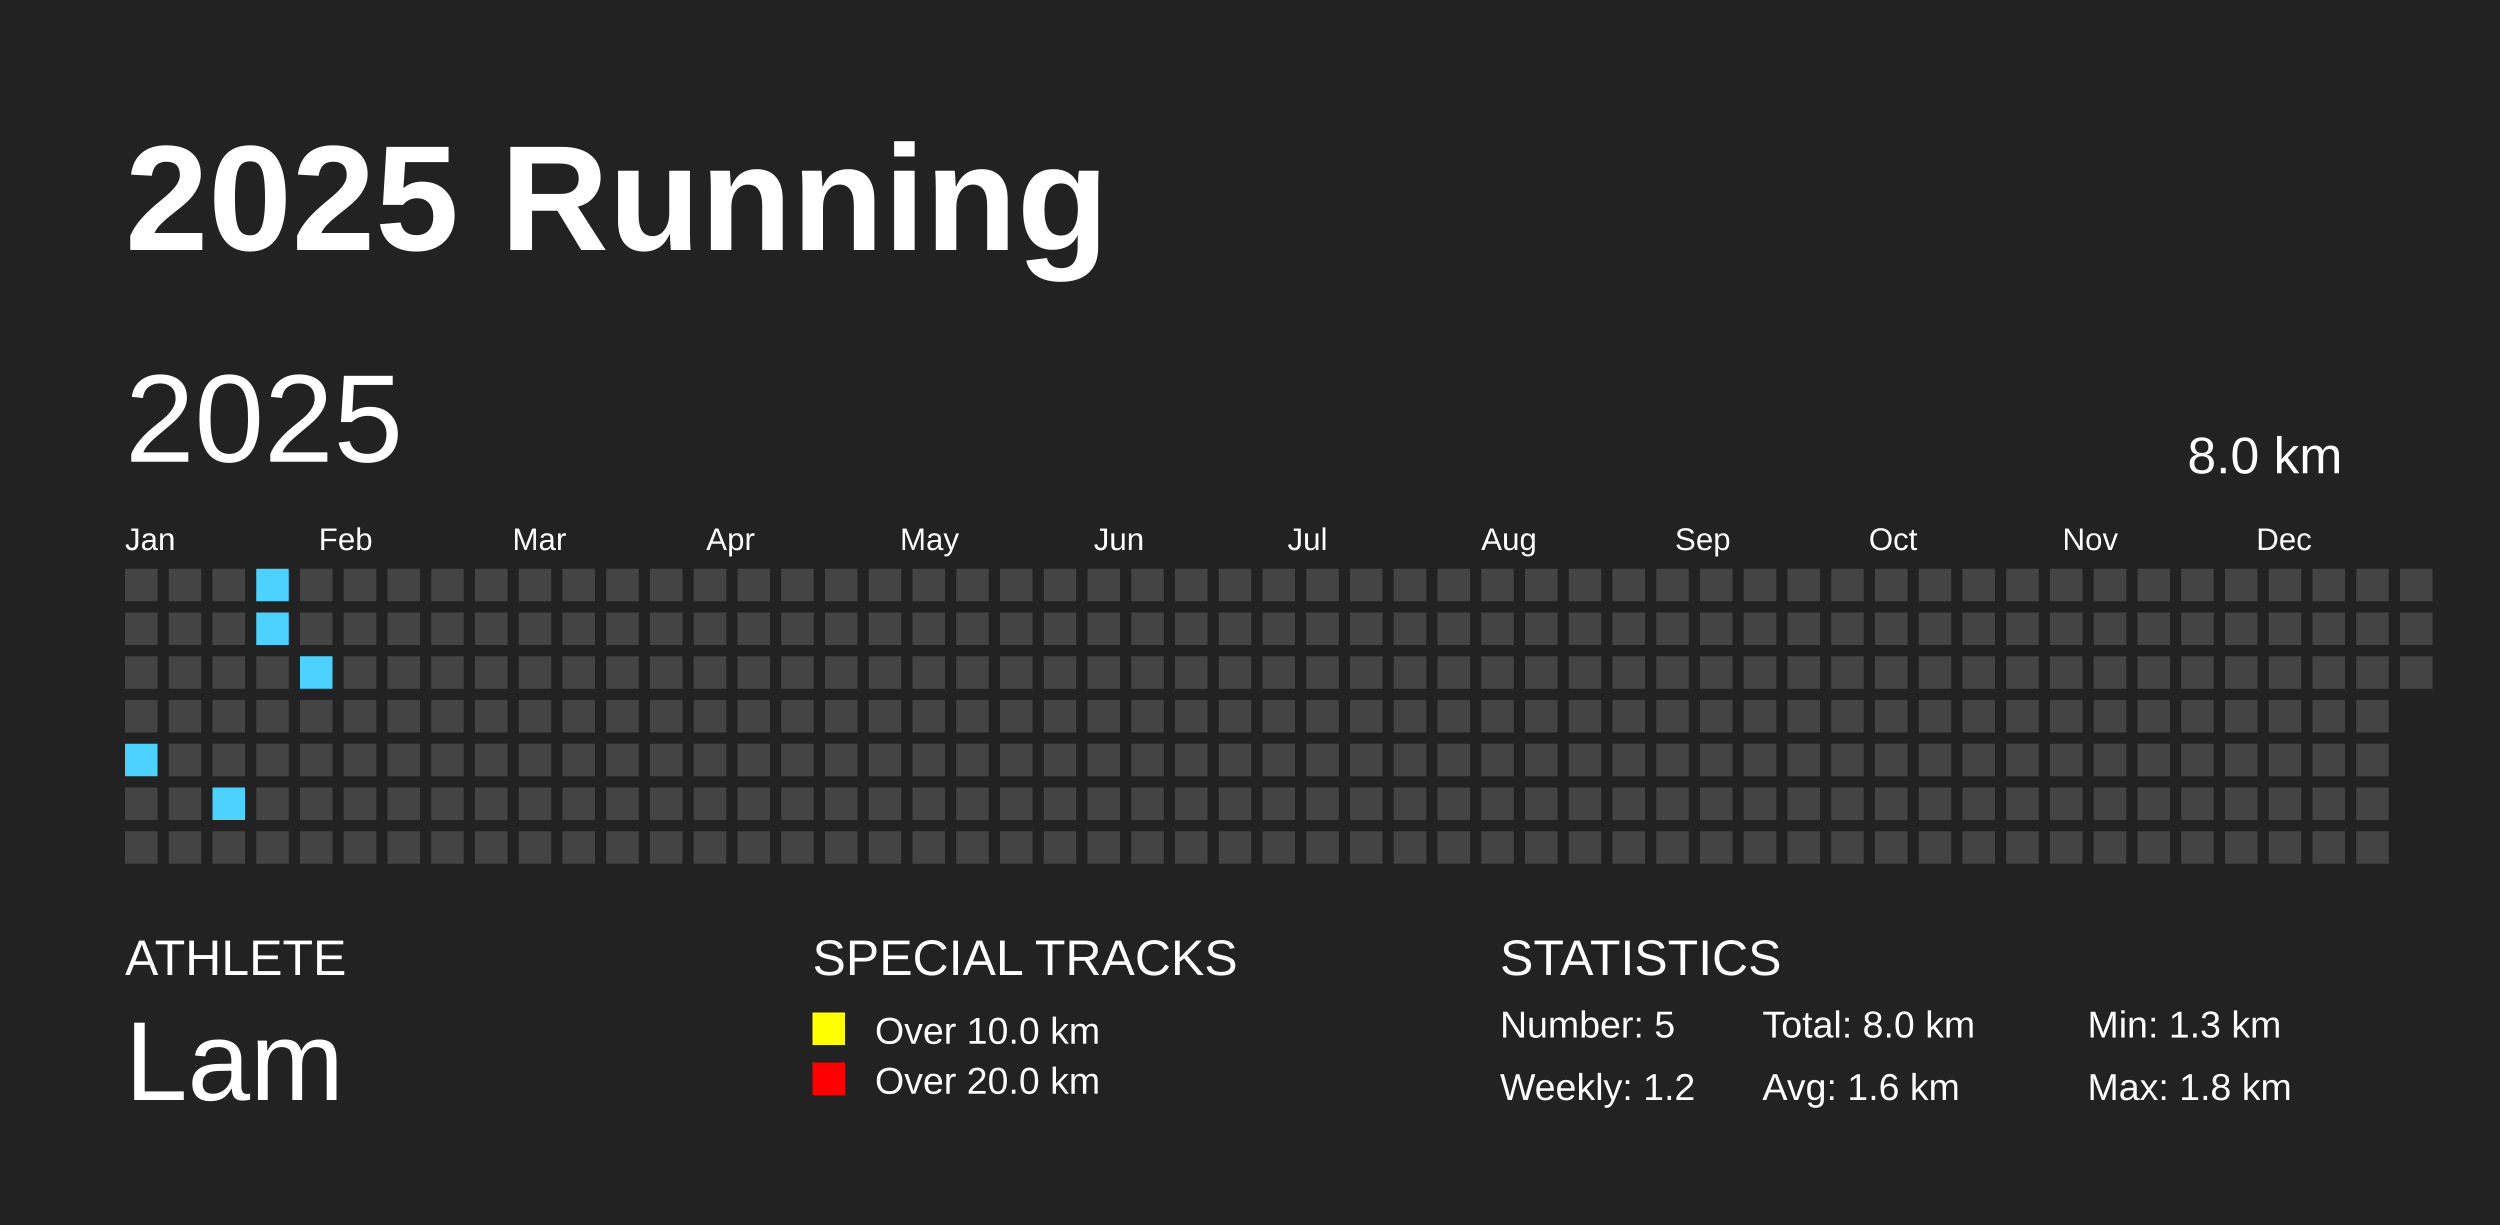
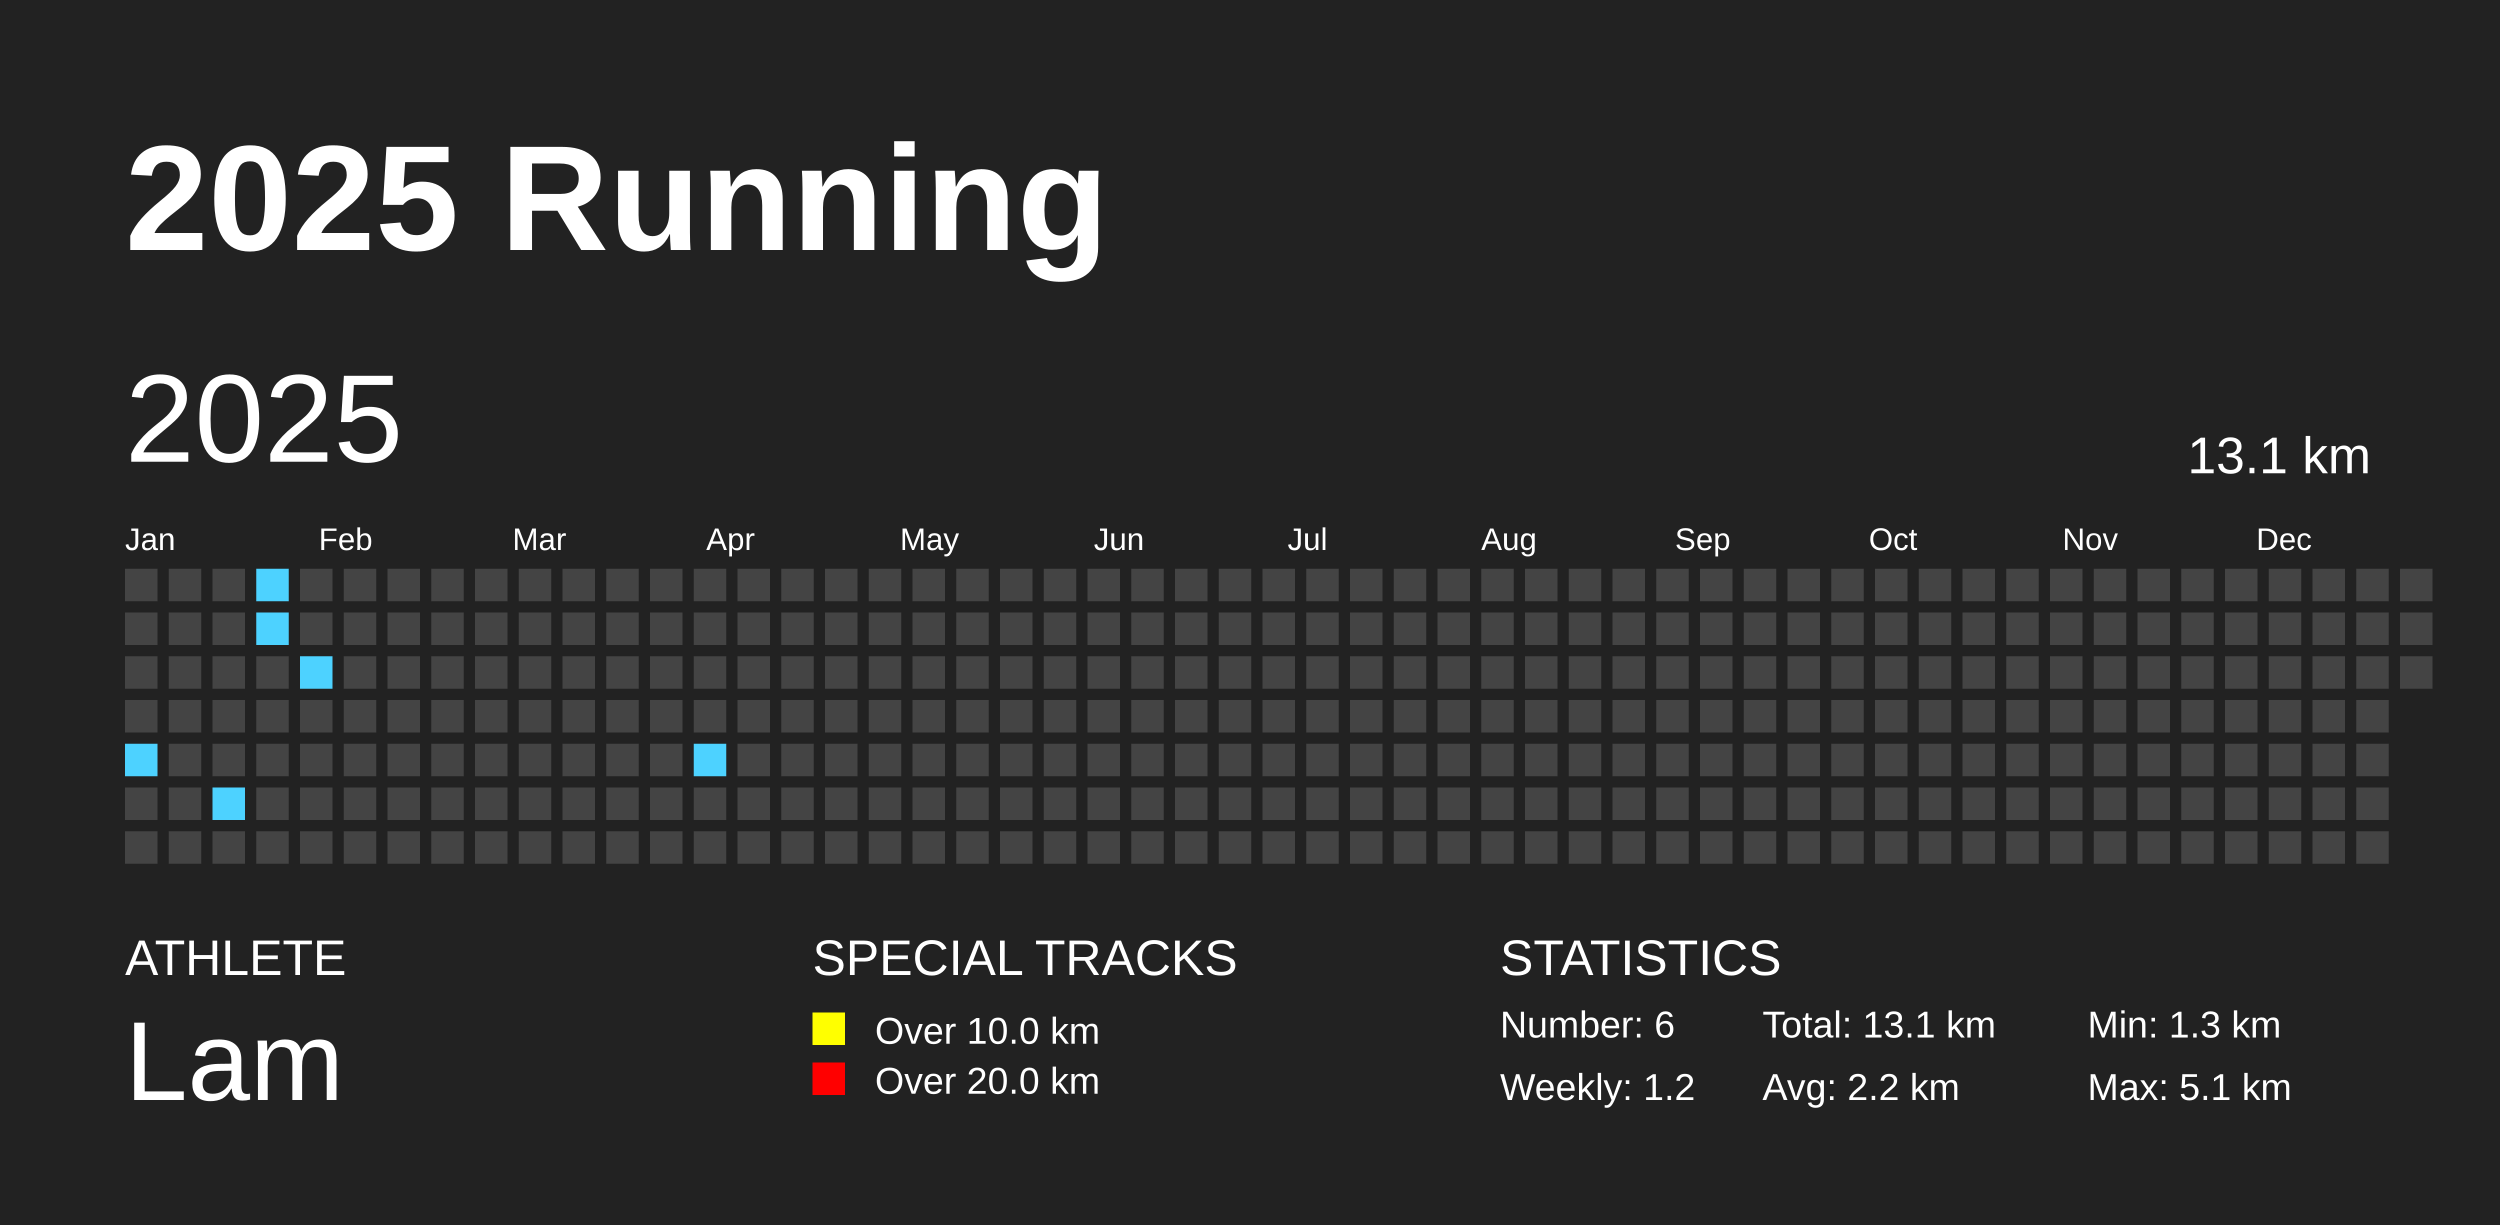
<svg xmlns="http://www.w3.org/2000/svg" baseProfile="full" height="98mm" version="1.1" viewBox="0,0,200,98" width="200mm">
  <defs />
  <rect fill="#222222" height="98" width="200" x="0" y="0" />
  <text fill="#FFFFFF" style="font-size:12px; font-family:Arial; font-weight:bold;" x="10" y="20">2025 Running</text>
  <text fill="#FFFFFF" style="font-size:4px; font-family:Arial" x="10" y="78">ATHLETE</text>
  <text fill="#FFFFFF" style="font-size:9px; font-family:Arial" x="10" y="88">Lam</text>
  <text fill="#FFFFFF" style="font-size:4px; font-family:Arial" x="65" y="78">SPECIAL TRACKS</text>
  <rect fill="yellow" height="2.6" width="2.6" x="65" y="81" />
  <text fill="#FFFFFF" style="font-size:3px; font-family:Arial" x="70" y="83.5">Over 10.0 km</text>
  <rect fill="red" height="2.6" width="2.6" x="65" y="85" />
  <text fill="#FFFFFF" style="font-size:3px; font-family:Arial" x="70" y="87.5">Over 20.0 km</text>
  <text fill="#FFFFFF" style="font-size:4px; font-family:Arial" x="120" y="78">STATISTICS</text>
-   <text fill="#FFFFFF" style="font-size:3px; font-family:Arial" x="120" y="83">Number: 5</text>
+   <text fill="#FFFFFF" style="font-size:3px; font-family:Arial" x="120" y="83">Number: 6</text>
  <text fill="#FFFFFF" style="font-size:3px; font-family:Arial" x="120" y="88">Weekly: 1.2</text>
-   <text fill="#FFFFFF" style="font-size:3px; font-family:Arial" x="141" y="83">Total: 8.0 km</text>
-   <text fill="#FFFFFF" style="font-size:3px; font-family:Arial" x="141" y="88">Avg: 1.6 km</text>
+   <text fill="#FFFFFF" style="font-size:3px; font-family:Arial" x="141" y="83">Total: 13.1 km</text>
+   <text fill="#FFFFFF" style="font-size:3px; font-family:Arial" x="141" y="88">Avg: 2.2 km</text>
  <text fill="#FFFFFF" style="font-size:3px; font-family:Arial" x="167" y="83">Min: 1.3 km</text>
-   <text fill="#FFFFFF" style="font-size:3px; font-family:Arial" x="167" y="88">Max: 1.8 km</text>
+   <text fill="#FFFFFF" style="font-size:3px; font-family:Arial" x="167" y="88">Max: 5.1 km</text>
  <text dominant-baseline="hanging" fill="#FFFFFF" style="font-size:10.0px; font-family:Arial;" x="10" y="30">2025</text>
-   <text dominant-baseline="hanging" fill="#FFFFFF" style="font-size:4.125px; font-family:Arial;" x="175" y="35">8.0 km</text>
+   <text dominant-baseline="hanging" fill="#FFFFFF" style="font-size:4.125px; font-family:Arial;" x="175" y="35">13.1 km</text>
  <text fill="#FFFFFF" style="font-size:2.5px; font-family:Arial" x="10.0" y="44">Jan</text>
  <text fill="#FFFFFF" style="font-size:2.5px; font-family:Arial" x="25.5" y="44">Feb</text>
  <text fill="#FFFFFF" style="font-size:2.5px; font-family:Arial" x="41.0" y="44">Mar</text>
  <text fill="#FFFFFF" style="font-size:2.5px; font-family:Arial" x="56.5" y="44">Apr</text>
  <text fill="#FFFFFF" style="font-size:2.5px; font-family:Arial" x="72.0" y="44">May</text>
  <text fill="#FFFFFF" style="font-size:2.5px; font-family:Arial" x="87.5" y="44">Jun</text>
  <text fill="#FFFFFF" style="font-size:2.5px; font-family:Arial" x="103.0" y="44">Jul</text>
  <text fill="#FFFFFF" style="font-size:2.5px; font-family:Arial" x="118.5" y="44">Aug</text>
  <text fill="#FFFFFF" style="font-size:2.5px; font-family:Arial" x="134.0" y="44">Sep</text>
  <text fill="#FFFFFF" style="font-size:2.5px; font-family:Arial" x="149.5" y="44">Oct</text>
  <text fill="#FFFFFF" style="font-size:2.5px; font-family:Arial" x="165.0" y="44">Nov</text>
  <text fill="#FFFFFF" style="font-size:2.5px; font-family:Arial" x="180.5" y="44">Dec</text>
  <rect fill="#444444" height="2.6" width="2.6" x="10.0" y="45.5" />
  <rect fill="#444444" height="2.6" width="2.6" x="10.0" y="49.0" />
  <rect fill="#444444" height="2.6" width="2.6" x="10.0" y="52.5" />
  <rect fill="#444444" height="2.6" width="2.6" x="10.0" y="56.0" />
  <rect fill="#4DD2FF" height="2.6" width="2.6" x="10.0" y="59.5" />
  <rect fill="#444444" height="2.6" width="2.6" x="10.0" y="63.0" />
  <rect fill="#444444" height="2.6" width="2.6" x="10.0" y="66.5" />
  <rect fill="#444444" height="2.6" width="2.6" x="13.5" y="45.5" />
  <rect fill="#444444" height="2.6" width="2.6" x="13.5" y="49.0" />
  <rect fill="#444444" height="2.6" width="2.6" x="13.5" y="52.5" />
  <rect fill="#444444" height="2.6" width="2.6" x="13.5" y="56.0" />
  <rect fill="#444444" height="2.6" width="2.6" x="13.5" y="59.5" />
  <rect fill="#444444" height="2.6" width="2.6" x="13.5" y="63.0" />
  <rect fill="#444444" height="2.6" width="2.6" x="13.5" y="66.5" />
  <rect fill="#444444" height="2.6" width="2.6" x="17.0" y="45.5" />
  <rect fill="#444444" height="2.6" width="2.6" x="17.0" y="49.0" />
  <rect fill="#444444" height="2.6" width="2.6" x="17.0" y="52.5" />
  <rect fill="#444444" height="2.6" width="2.6" x="17.0" y="56.0" />
  <rect fill="#444444" height="2.6" width="2.6" x="17.0" y="59.5" />
  <rect fill="#4DD2FF" height="2.6" width="2.6" x="17.0" y="63.0" />
  <rect fill="#444444" height="2.6" width="2.6" x="17.0" y="66.5" />
  <rect fill="#4DD2FF" height="2.6" width="2.6" x="20.5" y="45.5" />
  <rect fill="#4DD2FF" height="2.6" width="2.6" x="20.5" y="49.0" />
  <rect fill="#444444" height="2.6" width="2.6" x="20.5" y="52.5" />
  <rect fill="#444444" height="2.6" width="2.6" x="20.5" y="56.0" />
  <rect fill="#444444" height="2.6" width="2.6" x="20.5" y="59.5" />
  <rect fill="#444444" height="2.6" width="2.6" x="20.5" y="63.0" />
  <rect fill="#444444" height="2.6" width="2.6" x="20.5" y="66.5" />
  <rect fill="#444444" height="2.6" width="2.6" x="24.0" y="45.5" />
  <rect fill="#444444" height="2.6" width="2.6" x="24.0" y="49.0" />
  <rect fill="#4DD2FF" height="2.6" width="2.6" x="24.0" y="52.5" />
  <rect fill="#444444" height="2.6" width="2.6" x="24.0" y="56.0" />
  <rect fill="#444444" height="2.6" width="2.6" x="24.0" y="59.5" />
  <rect fill="#444444" height="2.6" width="2.6" x="24.0" y="63.0" />
  <rect fill="#444444" height="2.6" width="2.6" x="24.0" y="66.5" />
  <rect fill="#444444" height="2.6" width="2.6" x="27.5" y="45.5" />
  <rect fill="#444444" height="2.6" width="2.6" x="27.5" y="49.0" />
  <rect fill="#444444" height="2.6" width="2.6" x="27.5" y="52.5" />
  <rect fill="#444444" height="2.6" width="2.6" x="27.5" y="56.0" />
  <rect fill="#444444" height="2.6" width="2.6" x="27.5" y="59.5" />
  <rect fill="#444444" height="2.6" width="2.6" x="27.5" y="63.0" />
  <rect fill="#444444" height="2.6" width="2.6" x="27.5" y="66.5" />
  <rect fill="#444444" height="2.6" width="2.6" x="31.0" y="45.5" />
  <rect fill="#444444" height="2.6" width="2.6" x="31.0" y="49.0" />
  <rect fill="#444444" height="2.6" width="2.6" x="31.0" y="52.5" />
  <rect fill="#444444" height="2.6" width="2.6" x="31.0" y="56.0" />
  <rect fill="#444444" height="2.6" width="2.6" x="31.0" y="59.5" />
  <rect fill="#444444" height="2.6" width="2.6" x="31.0" y="63.0" />
  <rect fill="#444444" height="2.6" width="2.6" x="31.0" y="66.5" />
  <rect fill="#444444" height="2.6" width="2.6" x="34.5" y="45.5" />
  <rect fill="#444444" height="2.6" width="2.6" x="34.5" y="49.0" />
  <rect fill="#444444" height="2.6" width="2.6" x="34.5" y="52.5" />
  <rect fill="#444444" height="2.6" width="2.6" x="34.5" y="56.0" />
  <rect fill="#444444" height="2.6" width="2.6" x="34.5" y="59.5" />
  <rect fill="#444444" height="2.6" width="2.6" x="34.5" y="63.0" />
  <rect fill="#444444" height="2.6" width="2.6" x="34.5" y="66.5" />
  <rect fill="#444444" height="2.6" width="2.6" x="38.0" y="45.5" />
  <rect fill="#444444" height="2.6" width="2.6" x="38.0" y="49.0" />
  <rect fill="#444444" height="2.6" width="2.6" x="38.0" y="52.5" />
  <rect fill="#444444" height="2.6" width="2.6" x="38.0" y="56.0" />
  <rect fill="#444444" height="2.6" width="2.6" x="38.0" y="59.5" />
  <rect fill="#444444" height="2.6" width="2.6" x="38.0" y="63.0" />
  <rect fill="#444444" height="2.6" width="2.6" x="38.0" y="66.5" />
  <rect fill="#444444" height="2.6" width="2.6" x="41.5" y="45.5" />
  <rect fill="#444444" height="2.6" width="2.6" x="41.5" y="49.0" />
  <rect fill="#444444" height="2.6" width="2.6" x="41.5" y="52.5" />
  <rect fill="#444444" height="2.6" width="2.6" x="41.5" y="56.0" />
  <rect fill="#444444" height="2.6" width="2.6" x="41.5" y="59.5" />
  <rect fill="#444444" height="2.6" width="2.6" x="41.5" y="63.0" />
  <rect fill="#444444" height="2.6" width="2.6" x="41.5" y="66.5" />
  <rect fill="#444444" height="2.6" width="2.6" x="45.0" y="45.5" />
  <rect fill="#444444" height="2.6" width="2.6" x="45.0" y="49.0" />
  <rect fill="#444444" height="2.6" width="2.6" x="45.0" y="52.5" />
  <rect fill="#444444" height="2.6" width="2.6" x="45.0" y="56.0" />
  <rect fill="#444444" height="2.6" width="2.6" x="45.0" y="59.5" />
  <rect fill="#444444" height="2.6" width="2.6" x="45.0" y="63.0" />
  <rect fill="#444444" height="2.6" width="2.6" x="45.0" y="66.5" />
  <rect fill="#444444" height="2.6" width="2.6" x="48.5" y="45.5" />
  <rect fill="#444444" height="2.6" width="2.6" x="48.5" y="49.0" />
  <rect fill="#444444" height="2.6" width="2.6" x="48.5" y="52.5" />
  <rect fill="#444444" height="2.6" width="2.6" x="48.5" y="56.0" />
  <rect fill="#444444" height="2.6" width="2.6" x="48.5" y="59.5" />
  <rect fill="#444444" height="2.6" width="2.6" x="48.5" y="63.0" />
  <rect fill="#444444" height="2.6" width="2.6" x="48.5" y="66.5" />
  <rect fill="#444444" height="2.6" width="2.6" x="52.0" y="45.5" />
  <rect fill="#444444" height="2.6" width="2.6" x="52.0" y="49.0" />
  <rect fill="#444444" height="2.6" width="2.6" x="52.0" y="52.5" />
  <rect fill="#444444" height="2.6" width="2.6" x="52.0" y="56.0" />
  <rect fill="#444444" height="2.6" width="2.6" x="52.0" y="59.5" />
  <rect fill="#444444" height="2.6" width="2.6" x="52.0" y="63.0" />
  <rect fill="#444444" height="2.6" width="2.6" x="52.0" y="66.5" />
  <rect fill="#444444" height="2.6" width="2.6" x="55.5" y="45.5" />
  <rect fill="#444444" height="2.6" width="2.6" x="55.5" y="49.0" />
  <rect fill="#444444" height="2.6" width="2.6" x="55.5" y="52.5" />
  <rect fill="#444444" height="2.6" width="2.6" x="55.5" y="56.0" />
-   <rect fill="#444444" height="2.6" width="2.6" x="55.5" y="59.5" />
+   <rect fill="#4DD2FF" height="2.6" width="2.6" x="55.5" y="59.5" />
  <rect fill="#444444" height="2.6" width="2.6" x="55.5" y="63.0" />
  <rect fill="#444444" height="2.6" width="2.6" x="55.5" y="66.5" />
  <rect fill="#444444" height="2.6" width="2.6" x="59.0" y="45.5" />
  <rect fill="#444444" height="2.6" width="2.6" x="59.0" y="49.0" />
  <rect fill="#444444" height="2.6" width="2.6" x="59.0" y="52.5" />
  <rect fill="#444444" height="2.6" width="2.6" x="59.0" y="56.0" />
  <rect fill="#444444" height="2.6" width="2.6" x="59.0" y="59.5" />
  <rect fill="#444444" height="2.6" width="2.6" x="59.0" y="63.0" />
  <rect fill="#444444" height="2.6" width="2.6" x="59.0" y="66.5" />
  <rect fill="#444444" height="2.6" width="2.6" x="62.5" y="45.5" />
  <rect fill="#444444" height="2.6" width="2.6" x="62.5" y="49.0" />
  <rect fill="#444444" height="2.6" width="2.6" x="62.5" y="52.5" />
  <rect fill="#444444" height="2.6" width="2.6" x="62.5" y="56.0" />
  <rect fill="#444444" height="2.6" width="2.6" x="62.5" y="59.5" />
  <rect fill="#444444" height="2.6" width="2.6" x="62.5" y="63.0" />
  <rect fill="#444444" height="2.6" width="2.6" x="62.5" y="66.5" />
  <rect fill="#444444" height="2.6" width="2.6" x="66.0" y="45.5" />
  <rect fill="#444444" height="2.6" width="2.6" x="66.0" y="49.0" />
  <rect fill="#444444" height="2.6" width="2.6" x="66.0" y="52.5" />
  <rect fill="#444444" height="2.6" width="2.6" x="66.0" y="56.0" />
  <rect fill="#444444" height="2.6" width="2.6" x="66.0" y="59.5" />
  <rect fill="#444444" height="2.6" width="2.6" x="66.0" y="63.0" />
  <rect fill="#444444" height="2.6" width="2.6" x="66.0" y="66.5" />
  <rect fill="#444444" height="2.6" width="2.6" x="69.5" y="45.5" />
  <rect fill="#444444" height="2.6" width="2.6" x="69.5" y="49.0" />
  <rect fill="#444444" height="2.6" width="2.6" x="69.5" y="52.5" />
  <rect fill="#444444" height="2.6" width="2.6" x="69.5" y="56.0" />
  <rect fill="#444444" height="2.6" width="2.6" x="69.5" y="59.5" />
  <rect fill="#444444" height="2.6" width="2.6" x="69.5" y="63.0" />
  <rect fill="#444444" height="2.6" width="2.6" x="69.5" y="66.5" />
  <rect fill="#444444" height="2.6" width="2.6" x="73.0" y="45.5" />
  <rect fill="#444444" height="2.6" width="2.6" x="73.0" y="49.0" />
  <rect fill="#444444" height="2.6" width="2.6" x="73.0" y="52.5" />
  <rect fill="#444444" height="2.6" width="2.6" x="73.0" y="56.0" />
  <rect fill="#444444" height="2.6" width="2.6" x="73.0" y="59.5" />
  <rect fill="#444444" height="2.6" width="2.6" x="73.0" y="63.0" />
  <rect fill="#444444" height="2.6" width="2.6" x="73.0" y="66.5" />
  <rect fill="#444444" height="2.6" width="2.6" x="76.5" y="45.5" />
  <rect fill="#444444" height="2.6" width="2.6" x="76.5" y="49.0" />
  <rect fill="#444444" height="2.6" width="2.6" x="76.5" y="52.5" />
  <rect fill="#444444" height="2.6" width="2.6" x="76.5" y="56.0" />
  <rect fill="#444444" height="2.6" width="2.6" x="76.5" y="59.5" />
  <rect fill="#444444" height="2.6" width="2.6" x="76.5" y="63.0" />
  <rect fill="#444444" height="2.6" width="2.6" x="76.5" y="66.5" />
  <rect fill="#444444" height="2.6" width="2.6" x="80.0" y="45.5" />
  <rect fill="#444444" height="2.6" width="2.6" x="80.0" y="49.0" />
  <rect fill="#444444" height="2.6" width="2.6" x="80.0" y="52.5" />
  <rect fill="#444444" height="2.6" width="2.6" x="80.0" y="56.0" />
  <rect fill="#444444" height="2.6" width="2.6" x="80.0" y="59.5" />
  <rect fill="#444444" height="2.6" width="2.6" x="80.0" y="63.0" />
  <rect fill="#444444" height="2.6" width="2.6" x="80.0" y="66.5" />
  <rect fill="#444444" height="2.6" width="2.6" x="83.5" y="45.5" />
  <rect fill="#444444" height="2.6" width="2.6" x="83.5" y="49.0" />
  <rect fill="#444444" height="2.6" width="2.6" x="83.5" y="52.5" />
  <rect fill="#444444" height="2.6" width="2.6" x="83.5" y="56.0" />
  <rect fill="#444444" height="2.6" width="2.6" x="83.5" y="59.5" />
  <rect fill="#444444" height="2.6" width="2.6" x="83.5" y="63.0" />
  <rect fill="#444444" height="2.6" width="2.6" x="83.5" y="66.5" />
  <rect fill="#444444" height="2.6" width="2.6" x="87.0" y="45.5" />
  <rect fill="#444444" height="2.6" width="2.6" x="87.0" y="49.0" />
  <rect fill="#444444" height="2.6" width="2.6" x="87.0" y="52.5" />
  <rect fill="#444444" height="2.6" width="2.6" x="87.0" y="56.0" />
  <rect fill="#444444" height="2.6" width="2.6" x="87.0" y="59.5" />
  <rect fill="#444444" height="2.6" width="2.6" x="87.0" y="63.0" />
  <rect fill="#444444" height="2.6" width="2.6" x="87.0" y="66.5" />
  <rect fill="#444444" height="2.6" width="2.6" x="90.5" y="45.5" />
  <rect fill="#444444" height="2.6" width="2.6" x="90.5" y="49.0" />
  <rect fill="#444444" height="2.6" width="2.6" x="90.5" y="52.5" />
  <rect fill="#444444" height="2.6" width="2.6" x="90.5" y="56.0" />
  <rect fill="#444444" height="2.6" width="2.6" x="90.5" y="59.5" />
  <rect fill="#444444" height="2.6" width="2.6" x="90.5" y="63.0" />
  <rect fill="#444444" height="2.6" width="2.6" x="90.5" y="66.5" />
  <rect fill="#444444" height="2.6" width="2.6" x="94.0" y="45.5" />
  <rect fill="#444444" height="2.6" width="2.6" x="94.0" y="49.0" />
  <rect fill="#444444" height="2.6" width="2.6" x="94.0" y="52.5" />
  <rect fill="#444444" height="2.6" width="2.6" x="94.0" y="56.0" />
  <rect fill="#444444" height="2.6" width="2.6" x="94.0" y="59.5" />
  <rect fill="#444444" height="2.6" width="2.6" x="94.0" y="63.0" />
  <rect fill="#444444" height="2.6" width="2.6" x="94.0" y="66.5" />
  <rect fill="#444444" height="2.6" width="2.6" x="97.5" y="45.5" />
  <rect fill="#444444" height="2.6" width="2.6" x="97.5" y="49.0" />
  <rect fill="#444444" height="2.6" width="2.6" x="97.5" y="52.5" />
  <rect fill="#444444" height="2.6" width="2.6" x="97.5" y="56.0" />
  <rect fill="#444444" height="2.6" width="2.6" x="97.5" y="59.5" />
  <rect fill="#444444" height="2.6" width="2.6" x="97.5" y="63.0" />
  <rect fill="#444444" height="2.6" width="2.6" x="97.5" y="66.5" />
  <rect fill="#444444" height="2.6" width="2.6" x="101.0" y="45.5" />
  <rect fill="#444444" height="2.6" width="2.6" x="101.0" y="49.0" />
  <rect fill="#444444" height="2.6" width="2.6" x="101.0" y="52.5" />
  <rect fill="#444444" height="2.6" width="2.6" x="101.0" y="56.0" />
  <rect fill="#444444" height="2.6" width="2.6" x="101.0" y="59.5" />
  <rect fill="#444444" height="2.6" width="2.6" x="101.0" y="63.0" />
  <rect fill="#444444" height="2.6" width="2.6" x="101.0" y="66.5" />
  <rect fill="#444444" height="2.6" width="2.6" x="104.5" y="45.5" />
  <rect fill="#444444" height="2.6" width="2.6" x="104.5" y="49.0" />
  <rect fill="#444444" height="2.6" width="2.6" x="104.5" y="52.5" />
  <rect fill="#444444" height="2.6" width="2.6" x="104.5" y="56.0" />
  <rect fill="#444444" height="2.6" width="2.6" x="104.5" y="59.5" />
  <rect fill="#444444" height="2.6" width="2.6" x="104.5" y="63.0" />
  <rect fill="#444444" height="2.6" width="2.6" x="104.5" y="66.5" />
  <rect fill="#444444" height="2.6" width="2.6" x="108.0" y="45.5" />
  <rect fill="#444444" height="2.6" width="2.6" x="108.0" y="49.0" />
  <rect fill="#444444" height="2.6" width="2.6" x="108.0" y="52.5" />
  <rect fill="#444444" height="2.6" width="2.6" x="108.0" y="56.0" />
  <rect fill="#444444" height="2.6" width="2.6" x="108.0" y="59.5" />
  <rect fill="#444444" height="2.6" width="2.6" x="108.0" y="63.0" />
  <rect fill="#444444" height="2.6" width="2.6" x="108.0" y="66.5" />
  <rect fill="#444444" height="2.6" width="2.6" x="111.5" y="45.5" />
  <rect fill="#444444" height="2.6" width="2.6" x="111.5" y="49.0" />
  <rect fill="#444444" height="2.6" width="2.6" x="111.5" y="52.5" />
  <rect fill="#444444" height="2.6" width="2.6" x="111.5" y="56.0" />
  <rect fill="#444444" height="2.6" width="2.6" x="111.5" y="59.5" />
  <rect fill="#444444" height="2.6" width="2.6" x="111.5" y="63.0" />
  <rect fill="#444444" height="2.6" width="2.6" x="111.5" y="66.5" />
  <rect fill="#444444" height="2.6" width="2.6" x="115.0" y="45.5" />
  <rect fill="#444444" height="2.6" width="2.6" x="115.0" y="49.0" />
  <rect fill="#444444" height="2.6" width="2.6" x="115.0" y="52.5" />
  <rect fill="#444444" height="2.6" width="2.6" x="115.0" y="56.0" />
  <rect fill="#444444" height="2.6" width="2.6" x="115.0" y="59.5" />
  <rect fill="#444444" height="2.6" width="2.6" x="115.0" y="63.0" />
  <rect fill="#444444" height="2.6" width="2.6" x="115.0" y="66.5" />
  <rect fill="#444444" height="2.6" width="2.6" x="118.5" y="45.5" />
  <rect fill="#444444" height="2.6" width="2.6" x="118.5" y="49.0" />
  <rect fill="#444444" height="2.6" width="2.6" x="118.5" y="52.5" />
  <rect fill="#444444" height="2.6" width="2.6" x="118.5" y="56.0" />
  <rect fill="#444444" height="2.6" width="2.6" x="118.5" y="59.5" />
  <rect fill="#444444" height="2.6" width="2.6" x="118.5" y="63.0" />
  <rect fill="#444444" height="2.6" width="2.6" x="118.5" y="66.5" />
  <rect fill="#444444" height="2.6" width="2.6" x="122.0" y="45.5" />
  <rect fill="#444444" height="2.6" width="2.6" x="122.0" y="49.0" />
  <rect fill="#444444" height="2.6" width="2.6" x="122.0" y="52.5" />
  <rect fill="#444444" height="2.6" width="2.6" x="122.0" y="56.0" />
  <rect fill="#444444" height="2.6" width="2.6" x="122.0" y="59.5" />
  <rect fill="#444444" height="2.6" width="2.6" x="122.0" y="63.0" />
  <rect fill="#444444" height="2.6" width="2.6" x="122.0" y="66.5" />
  <rect fill="#444444" height="2.6" width="2.6" x="125.5" y="45.5" />
  <rect fill="#444444" height="2.6" width="2.6" x="125.5" y="49.0" />
  <rect fill="#444444" height="2.6" width="2.6" x="125.5" y="52.5" />
  <rect fill="#444444" height="2.6" width="2.6" x="125.5" y="56.0" />
  <rect fill="#444444" height="2.6" width="2.6" x="125.5" y="59.5" />
  <rect fill="#444444" height="2.6" width="2.6" x="125.5" y="63.0" />
  <rect fill="#444444" height="2.6" width="2.6" x="125.5" y="66.5" />
  <rect fill="#444444" height="2.6" width="2.6" x="129.0" y="45.5" />
  <rect fill="#444444" height="2.6" width="2.6" x="129.0" y="49.0" />
  <rect fill="#444444" height="2.6" width="2.6" x="129.0" y="52.5" />
  <rect fill="#444444" height="2.6" width="2.6" x="129.0" y="56.0" />
  <rect fill="#444444" height="2.6" width="2.6" x="129.0" y="59.5" />
  <rect fill="#444444" height="2.6" width="2.6" x="129.0" y="63.0" />
  <rect fill="#444444" height="2.6" width="2.6" x="129.0" y="66.5" />
  <rect fill="#444444" height="2.6" width="2.6" x="132.5" y="45.5" />
  <rect fill="#444444" height="2.6" width="2.6" x="132.5" y="49.0" />
  <rect fill="#444444" height="2.6" width="2.6" x="132.5" y="52.5" />
  <rect fill="#444444" height="2.6" width="2.6" x="132.5" y="56.0" />
  <rect fill="#444444" height="2.6" width="2.6" x="132.5" y="59.5" />
  <rect fill="#444444" height="2.6" width="2.6" x="132.5" y="63.0" />
  <rect fill="#444444" height="2.6" width="2.6" x="132.5" y="66.5" />
  <rect fill="#444444" height="2.6" width="2.6" x="136.0" y="45.5" />
  <rect fill="#444444" height="2.6" width="2.6" x="136.0" y="49.0" />
  <rect fill="#444444" height="2.6" width="2.6" x="136.0" y="52.5" />
  <rect fill="#444444" height="2.6" width="2.6" x="136.0" y="56.0" />
  <rect fill="#444444" height="2.6" width="2.6" x="136.0" y="59.5" />
  <rect fill="#444444" height="2.6" width="2.6" x="136.0" y="63.0" />
  <rect fill="#444444" height="2.6" width="2.6" x="136.0" y="66.5" />
  <rect fill="#444444" height="2.6" width="2.6" x="139.5" y="45.5" />
  <rect fill="#444444" height="2.6" width="2.6" x="139.5" y="49.0" />
  <rect fill="#444444" height="2.6" width="2.6" x="139.5" y="52.5" />
  <rect fill="#444444" height="2.6" width="2.6" x="139.5" y="56.0" />
  <rect fill="#444444" height="2.6" width="2.6" x="139.5" y="59.5" />
  <rect fill="#444444" height="2.6" width="2.6" x="139.5" y="63.0" />
  <rect fill="#444444" height="2.6" width="2.6" x="139.5" y="66.5" />
  <rect fill="#444444" height="2.6" width="2.6" x="143.0" y="45.5" />
  <rect fill="#444444" height="2.6" width="2.6" x="143.0" y="49.0" />
  <rect fill="#444444" height="2.6" width="2.6" x="143.0" y="52.5" />
  <rect fill="#444444" height="2.6" width="2.6" x="143.0" y="56.0" />
  <rect fill="#444444" height="2.6" width="2.6" x="143.0" y="59.5" />
  <rect fill="#444444" height="2.6" width="2.6" x="143.0" y="63.0" />
  <rect fill="#444444" height="2.6" width="2.6" x="143.0" y="66.5" />
  <rect fill="#444444" height="2.6" width="2.6" x="146.5" y="45.5" />
  <rect fill="#444444" height="2.6" width="2.6" x="146.5" y="49.0" />
  <rect fill="#444444" height="2.6" width="2.6" x="146.5" y="52.5" />
  <rect fill="#444444" height="2.6" width="2.6" x="146.5" y="56.0" />
  <rect fill="#444444" height="2.6" width="2.6" x="146.5" y="59.5" />
  <rect fill="#444444" height="2.6" width="2.6" x="146.5" y="63.0" />
  <rect fill="#444444" height="2.6" width="2.6" x="146.5" y="66.5" />
  <rect fill="#444444" height="2.6" width="2.6" x="150.0" y="45.5" />
  <rect fill="#444444" height="2.6" width="2.6" x="150.0" y="49.0" />
  <rect fill="#444444" height="2.6" width="2.6" x="150.0" y="52.5" />
  <rect fill="#444444" height="2.6" width="2.6" x="150.0" y="56.0" />
  <rect fill="#444444" height="2.6" width="2.6" x="150.0" y="59.5" />
  <rect fill="#444444" height="2.6" width="2.6" x="150.0" y="63.0" />
  <rect fill="#444444" height="2.6" width="2.6" x="150.0" y="66.5" />
  <rect fill="#444444" height="2.6" width="2.6" x="153.5" y="45.5" />
  <rect fill="#444444" height="2.6" width="2.6" x="153.5" y="49.0" />
  <rect fill="#444444" height="2.6" width="2.6" x="153.5" y="52.5" />
  <rect fill="#444444" height="2.6" width="2.6" x="153.5" y="56.0" />
  <rect fill="#444444" height="2.6" width="2.6" x="153.5" y="59.5" />
  <rect fill="#444444" height="2.6" width="2.6" x="153.5" y="63.0" />
  <rect fill="#444444" height="2.6" width="2.6" x="153.5" y="66.5" />
  <rect fill="#444444" height="2.6" width="2.6" x="157.0" y="45.5" />
  <rect fill="#444444" height="2.6" width="2.6" x="157.0" y="49.0" />
  <rect fill="#444444" height="2.6" width="2.6" x="157.0" y="52.5" />
  <rect fill="#444444" height="2.6" width="2.6" x="157.0" y="56.0" />
  <rect fill="#444444" height="2.6" width="2.6" x="157.0" y="59.5" />
  <rect fill="#444444" height="2.6" width="2.6" x="157.0" y="63.0" />
  <rect fill="#444444" height="2.6" width="2.6" x="157.0" y="66.5" />
  <rect fill="#444444" height="2.6" width="2.6" x="160.5" y="45.5" />
  <rect fill="#444444" height="2.6" width="2.6" x="160.5" y="49.0" />
  <rect fill="#444444" height="2.6" width="2.6" x="160.5" y="52.5" />
  <rect fill="#444444" height="2.6" width="2.6" x="160.5" y="56.0" />
  <rect fill="#444444" height="2.6" width="2.6" x="160.5" y="59.5" />
  <rect fill="#444444" height="2.6" width="2.6" x="160.5" y="63.0" />
  <rect fill="#444444" height="2.6" width="2.6" x="160.5" y="66.5" />
  <rect fill="#444444" height="2.6" width="2.6" x="164.0" y="45.5" />
  <rect fill="#444444" height="2.6" width="2.6" x="164.0" y="49.0" />
  <rect fill="#444444" height="2.6" width="2.6" x="164.0" y="52.5" />
  <rect fill="#444444" height="2.6" width="2.6" x="164.0" y="56.0" />
  <rect fill="#444444" height="2.6" width="2.6" x="164.0" y="59.5" />
  <rect fill="#444444" height="2.6" width="2.6" x="164.0" y="63.0" />
  <rect fill="#444444" height="2.6" width="2.6" x="164.0" y="66.5" />
  <rect fill="#444444" height="2.6" width="2.6" x="167.5" y="45.5" />
  <rect fill="#444444" height="2.6" width="2.6" x="167.5" y="49.0" />
  <rect fill="#444444" height="2.6" width="2.6" x="167.5" y="52.5" />
  <rect fill="#444444" height="2.6" width="2.6" x="167.5" y="56.0" />
  <rect fill="#444444" height="2.6" width="2.6" x="167.5" y="59.5" />
  <rect fill="#444444" height="2.6" width="2.6" x="167.5" y="63.0" />
  <rect fill="#444444" height="2.6" width="2.6" x="167.5" y="66.5" />
  <rect fill="#444444" height="2.6" width="2.6" x="171.0" y="45.5" />
  <rect fill="#444444" height="2.6" width="2.6" x="171.0" y="49.0" />
  <rect fill="#444444" height="2.6" width="2.6" x="171.0" y="52.5" />
  <rect fill="#444444" height="2.6" width="2.6" x="171.0" y="56.0" />
  <rect fill="#444444" height="2.6" width="2.6" x="171.0" y="59.5" />
  <rect fill="#444444" height="2.6" width="2.6" x="171.0" y="63.0" />
  <rect fill="#444444" height="2.6" width="2.6" x="171.0" y="66.5" />
  <rect fill="#444444" height="2.6" width="2.6" x="174.5" y="45.5" />
  <rect fill="#444444" height="2.6" width="2.6" x="174.5" y="49.0" />
  <rect fill="#444444" height="2.6" width="2.6" x="174.5" y="52.5" />
  <rect fill="#444444" height="2.6" width="2.6" x="174.5" y="56.0" />
  <rect fill="#444444" height="2.6" width="2.6" x="174.5" y="59.5" />
  <rect fill="#444444" height="2.6" width="2.6" x="174.5" y="63.0" />
  <rect fill="#444444" height="2.6" width="2.6" x="174.5" y="66.5" />
  <rect fill="#444444" height="2.6" width="2.6" x="178.0" y="45.5" />
  <rect fill="#444444" height="2.6" width="2.6" x="178.0" y="49.0" />
  <rect fill="#444444" height="2.6" width="2.6" x="178.0" y="52.5" />
  <rect fill="#444444" height="2.6" width="2.6" x="178.0" y="56.0" />
  <rect fill="#444444" height="2.6" width="2.6" x="178.0" y="59.5" />
  <rect fill="#444444" height="2.6" width="2.6" x="178.0" y="63.0" />
  <rect fill="#444444" height="2.6" width="2.6" x="178.0" y="66.5" />
  <rect fill="#444444" height="2.6" width="2.6" x="181.5" y="45.5" />
  <rect fill="#444444" height="2.6" width="2.6" x="181.5" y="49.0" />
  <rect fill="#444444" height="2.6" width="2.6" x="181.5" y="52.5" />
  <rect fill="#444444" height="2.6" width="2.6" x="181.5" y="56.0" />
  <rect fill="#444444" height="2.6" width="2.6" x="181.5" y="59.5" />
  <rect fill="#444444" height="2.6" width="2.6" x="181.5" y="63.0" />
  <rect fill="#444444" height="2.6" width="2.6" x="181.5" y="66.5" />
  <rect fill="#444444" height="2.6" width="2.6" x="185.0" y="45.5" />
  <rect fill="#444444" height="2.6" width="2.6" x="185.0" y="49.0" />
  <rect fill="#444444" height="2.6" width="2.6" x="185.0" y="52.5" />
  <rect fill="#444444" height="2.6" width="2.6" x="185.0" y="56.0" />
  <rect fill="#444444" height="2.6" width="2.6" x="185.0" y="59.5" />
  <rect fill="#444444" height="2.6" width="2.6" x="185.0" y="63.0" />
  <rect fill="#444444" height="2.6" width="2.6" x="185.0" y="66.5" />
  <rect fill="#444444" height="2.6" width="2.6" x="188.5" y="45.5" />
  <rect fill="#444444" height="2.6" width="2.6" x="188.5" y="49.0" />
  <rect fill="#444444" height="2.6" width="2.6" x="188.5" y="52.5" />
  <rect fill="#444444" height="2.6" width="2.6" x="188.5" y="56.0" />
  <rect fill="#444444" height="2.6" width="2.6" x="188.5" y="59.5" />
  <rect fill="#444444" height="2.6" width="2.6" x="188.5" y="63.0" />
  <rect fill="#444444" height="2.6" width="2.6" x="188.5" y="66.5" />
  <rect fill="#444444" height="2.6" width="2.6" x="192.0" y="45.5" />
  <rect fill="#444444" height="2.6" width="2.6" x="192.0" y="49.0" />
  <rect fill="#444444" height="2.6" width="2.6" x="192.0" y="52.5" />
</svg>
